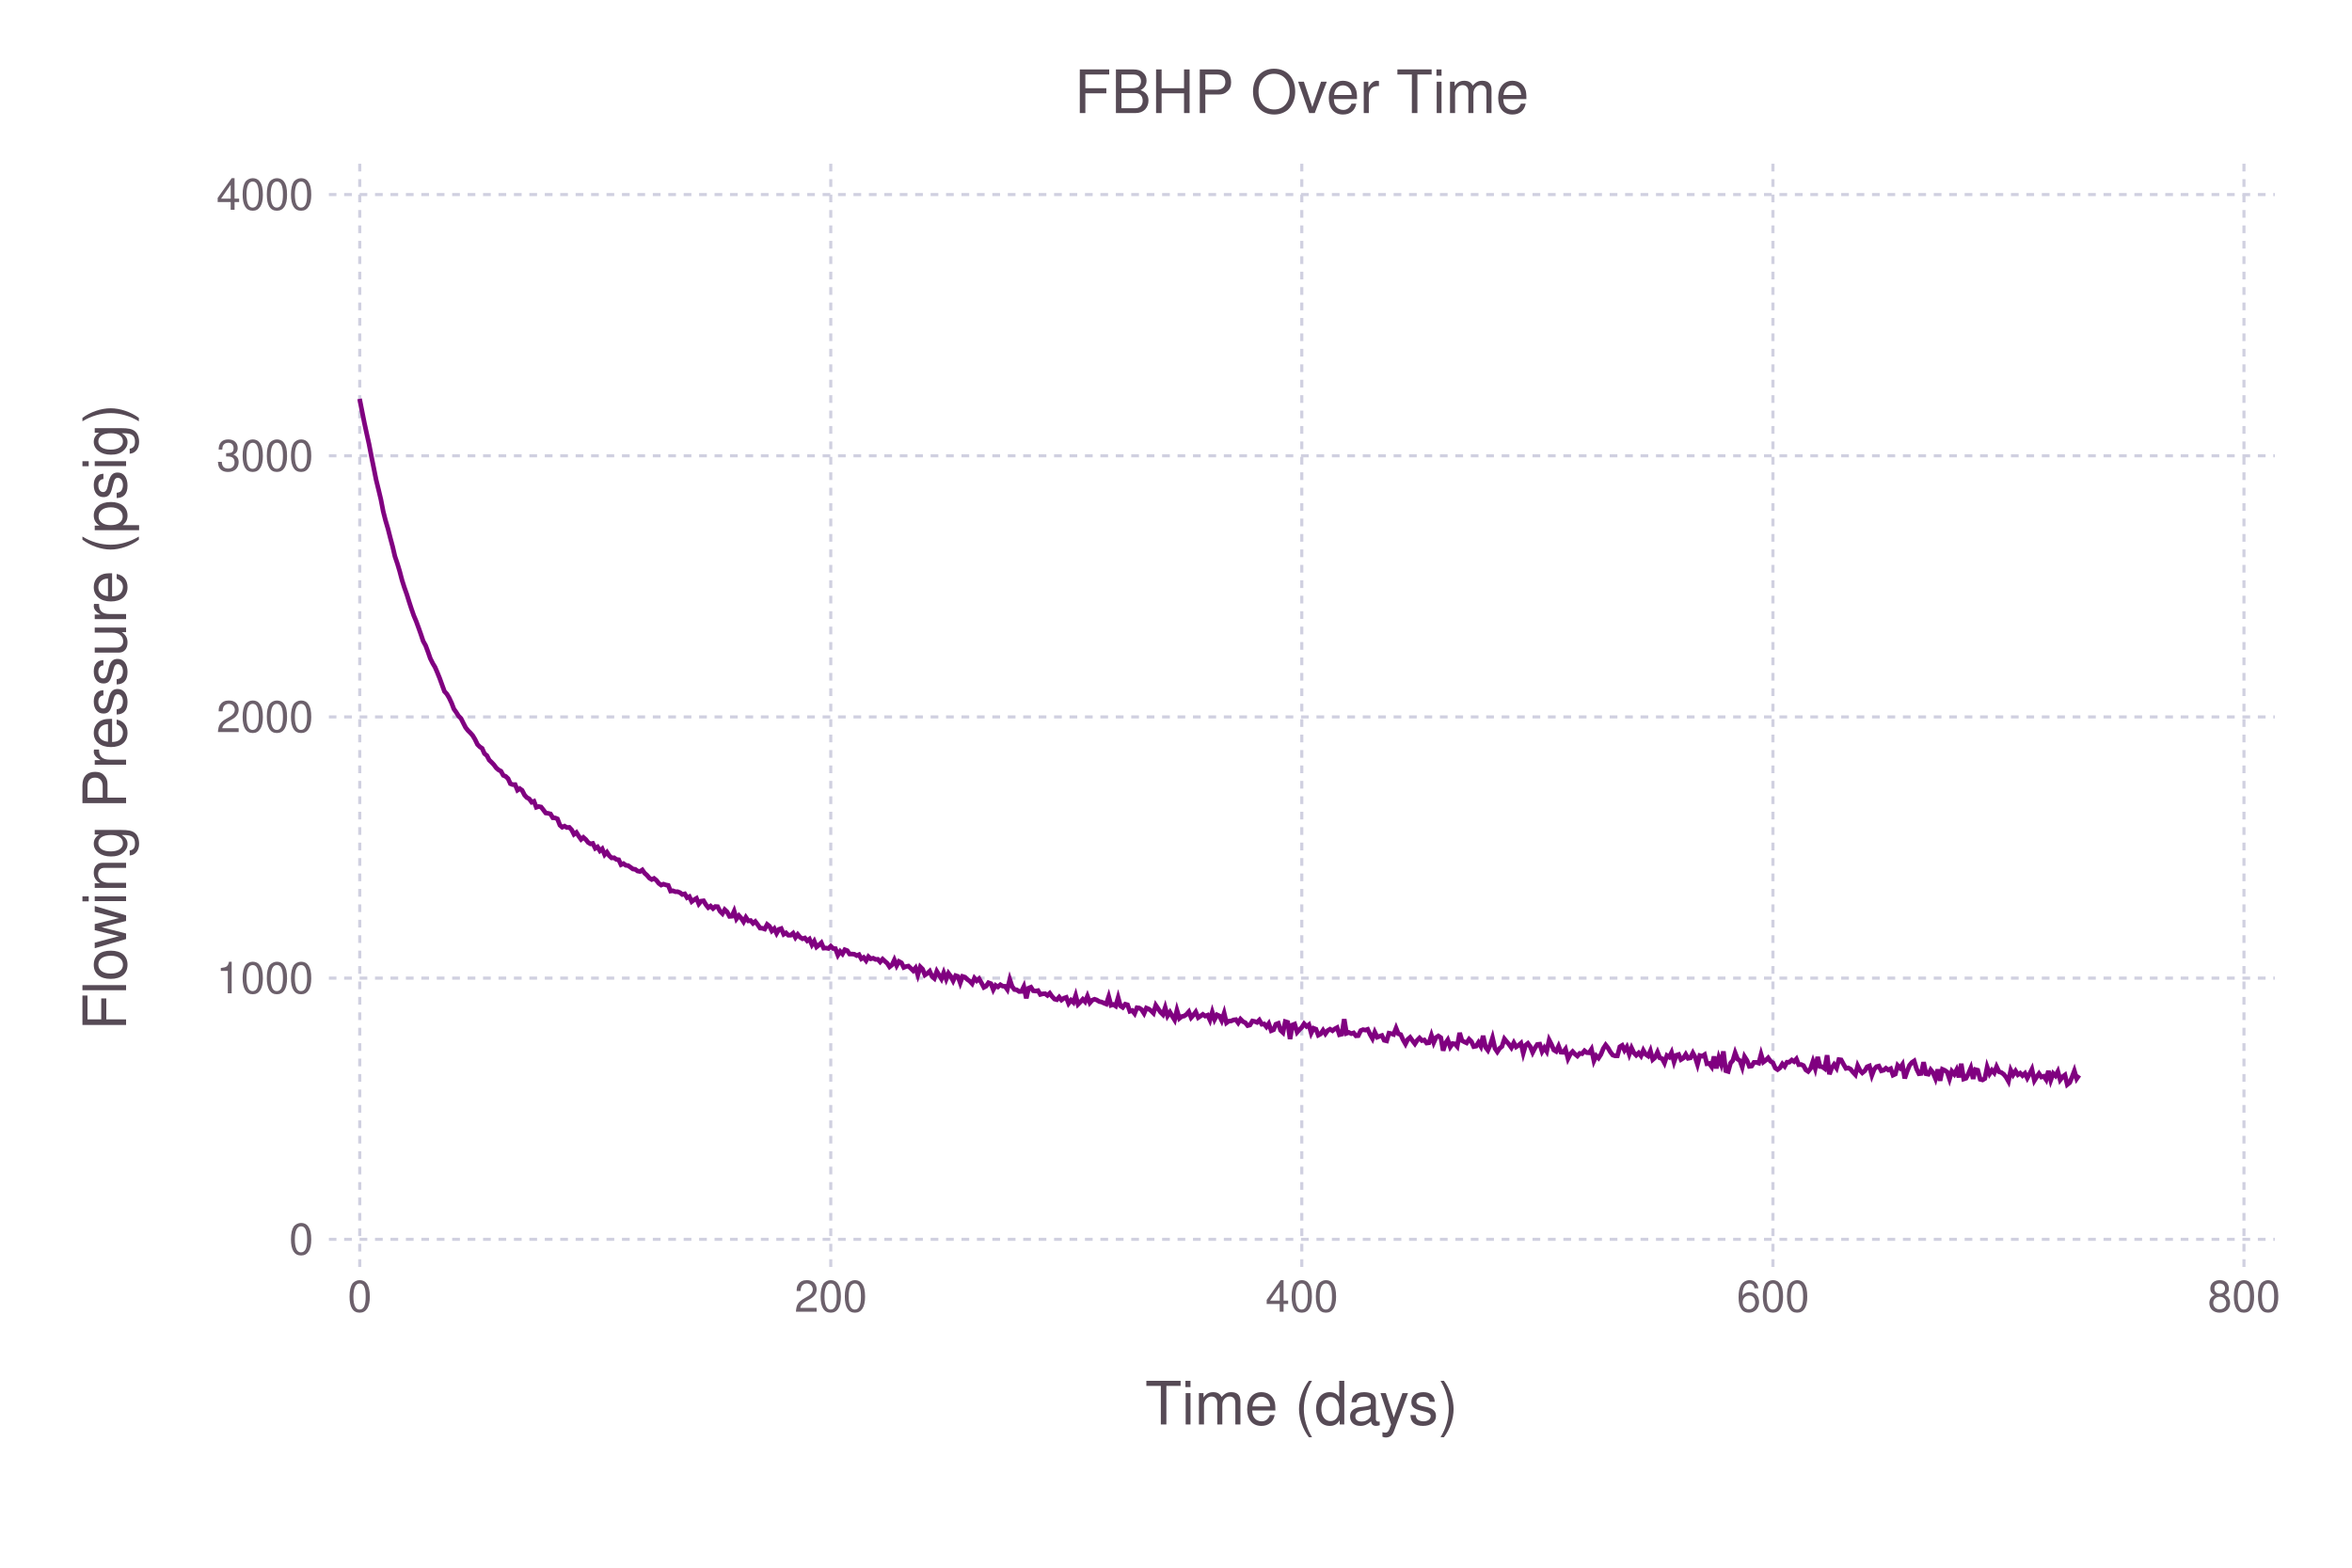
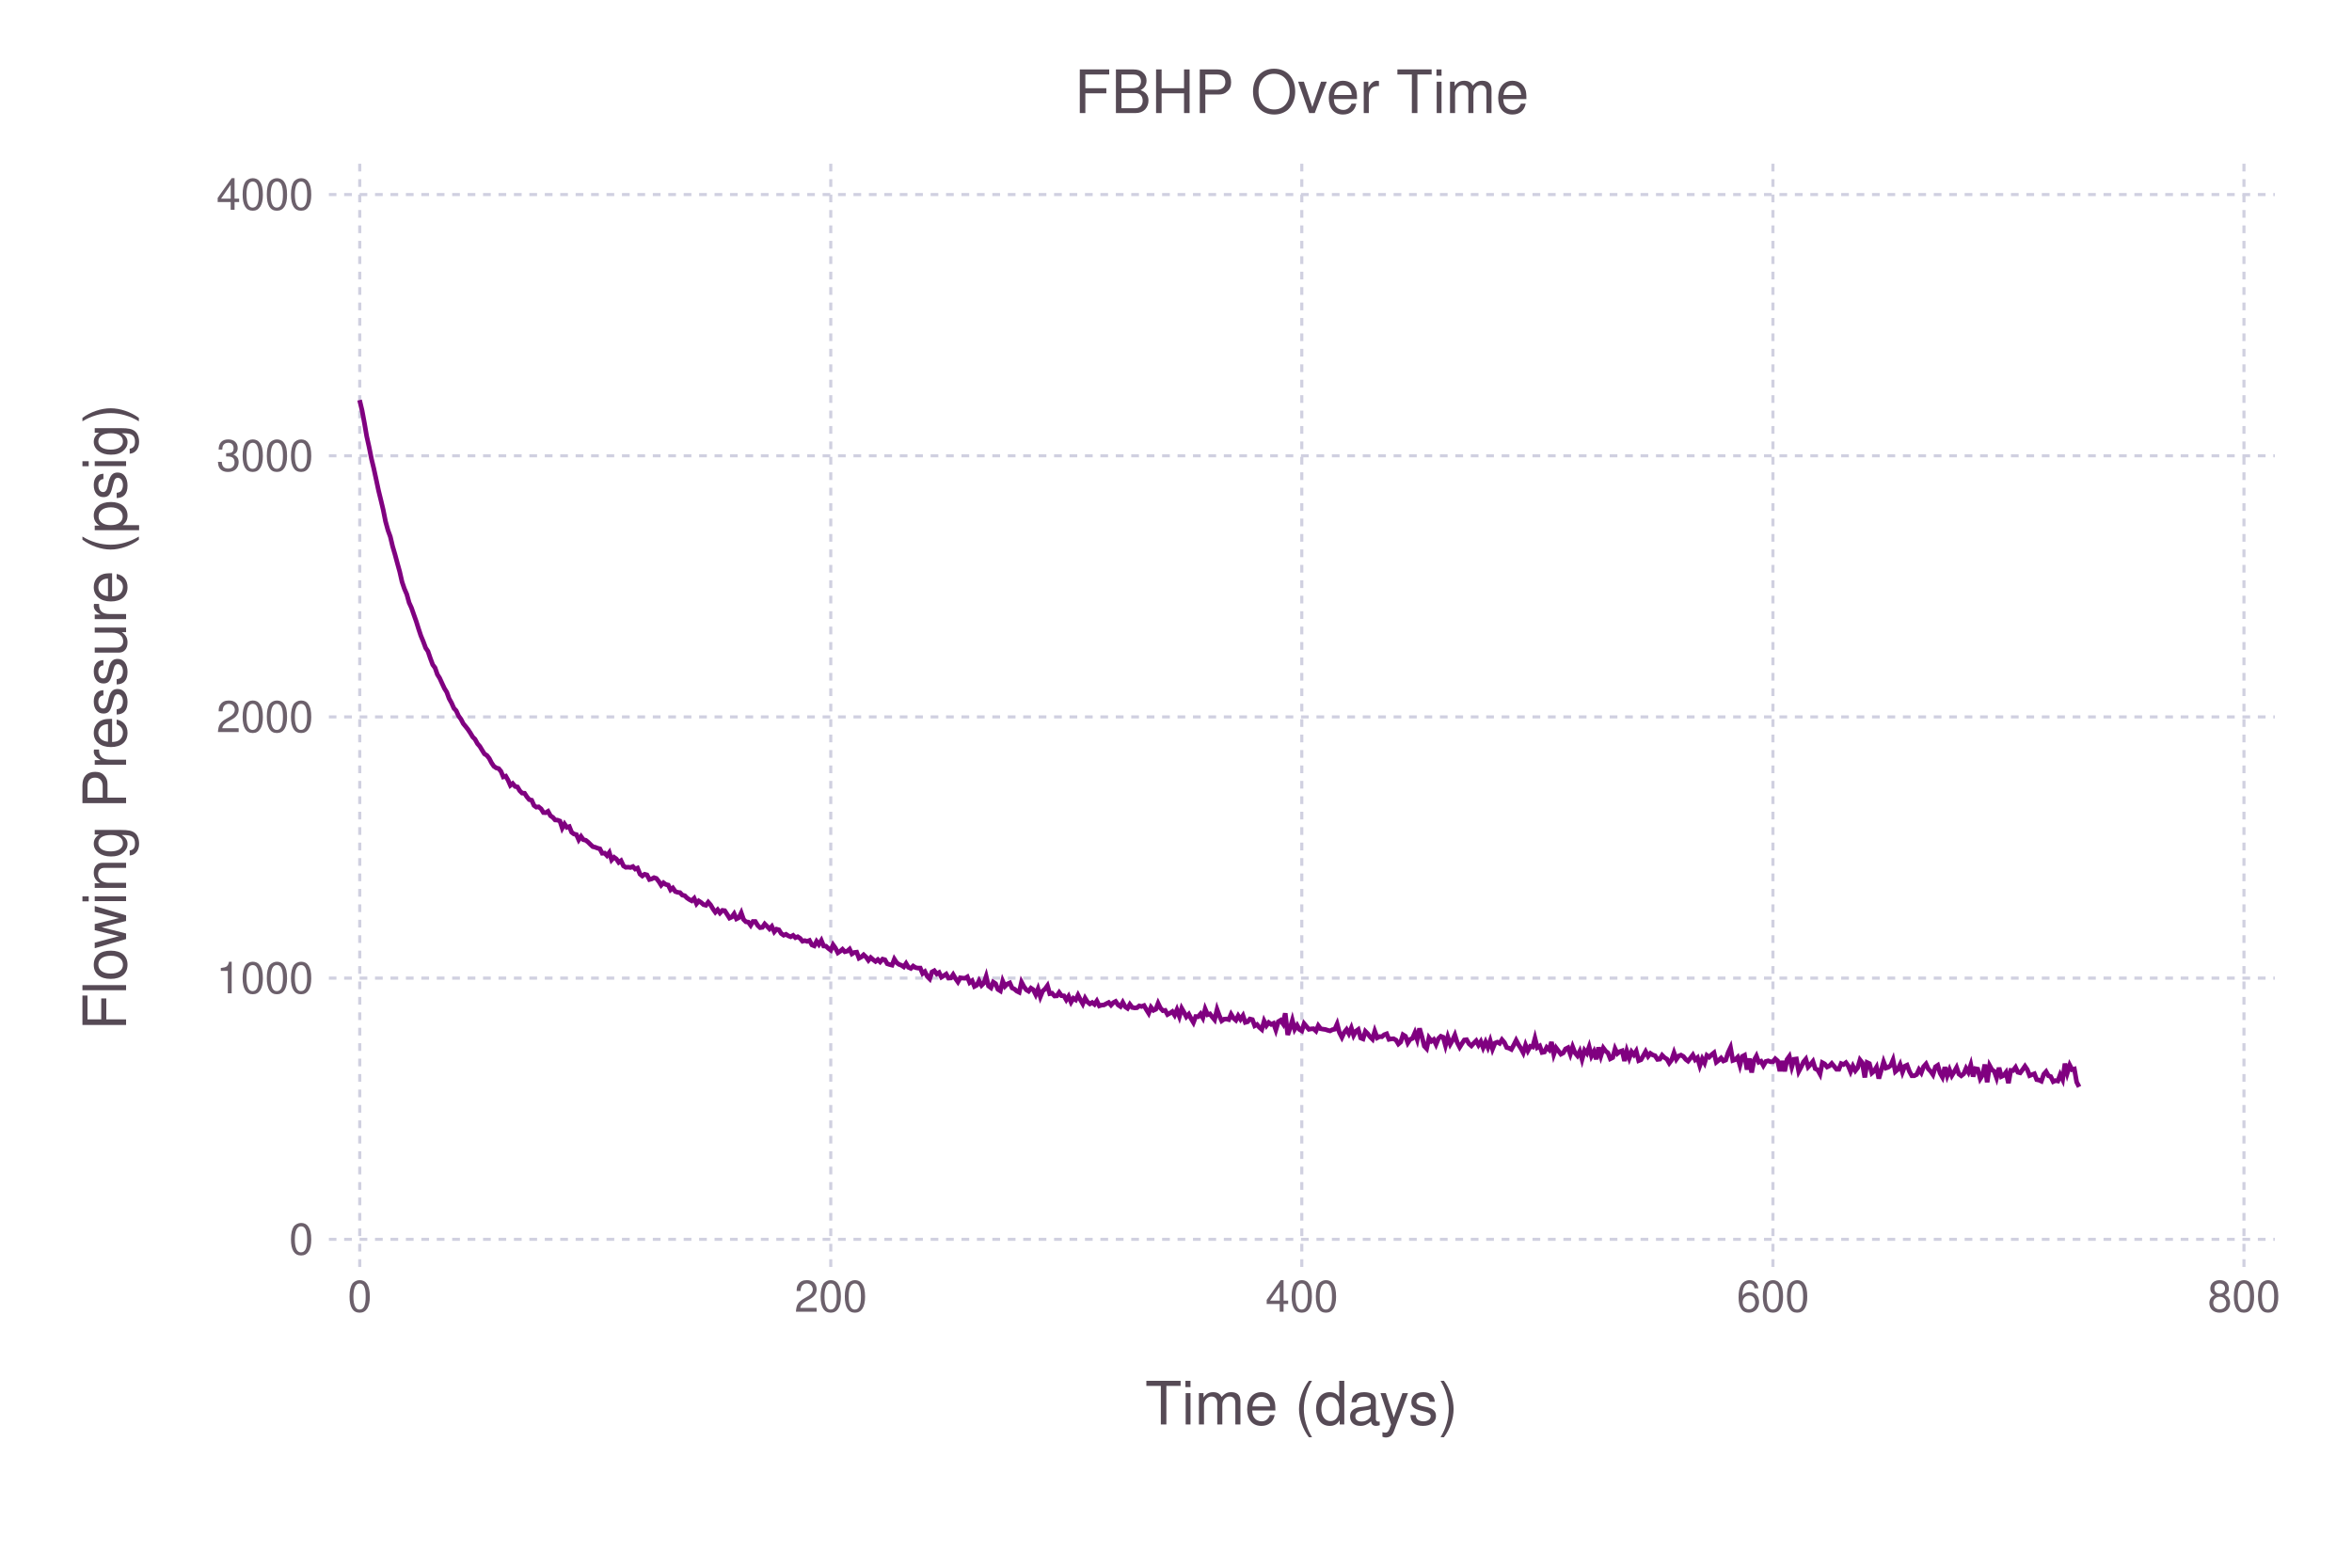
<svg xmlns="http://www.w3.org/2000/svg" version="1.2" width="152.4mm" height="101.6mm" viewBox="0 0 152.4 101.6" stroke="none" fill="#000000" stroke-width="0.3" font-size="3.88">
  <defs>
    <marker id="arrow" markerWidth="15" markerHeight="7" refX="5" refY="3.5" orient="auto" markerUnits="strokeWidth">
      <path d="M0,0 L15,3.5 L0,7 z" stroke="context-stroke" fill="context-stroke" />
    </marker>
  </defs>
-   <g class="plotroot xscalable yscalable" id="img-9d571b0a-1">
-     <g font-size="3.88" font-family="'PT Sans','Helvetica Neue','Helvetica',sans-serif" fill="#564A55" stroke="#000000" stroke-opacity="0.000" id="img-9d571b0a-2">
+   <g class="plotroot xscalable yscalable" id="img-6ba0f0eb-1">
+     <g font-size="3.88" font-family="'PT Sans','Helvetica Neue','Helvetica',sans-serif" fill="#564A55" stroke="#000000" stroke-opacity="0.000" id="img-6ba0f0eb-2">
      <g transform="translate(84.35,89.99)">
        <g class="primitive">
          <text text-anchor="middle" dy="0.6em">Time (days)</text>
        </g>
      </g>
    </g>
-     <g class="guide xlabels" font-size="2.82" font-family="'PT Sans Caption','Helvetica Neue','Helvetica',sans-serif" fill="#6C606B" id="img-9d571b0a-3">
+     <g class="guide xlabels" font-size="2.82" font-family="'PT Sans Caption','Helvetica Neue','Helvetica',sans-serif" fill="#6C606B" id="img-6ba0f0eb-3">
      <g transform="translate(23.31,83.32)">
        <g class="primitive">
          <text text-anchor="middle" dy="0.6em">0</text>
        </g>
      </g>
      <g transform="translate(53.83,83.32)">
        <g class="primitive">
          <text text-anchor="middle" dy="0.6em">200</text>
        </g>
      </g>
      <g transform="translate(84.35,83.32)">
        <g class="primitive">
          <text text-anchor="middle" dy="0.6em">400</text>
        </g>
      </g>
      <g transform="translate(114.88,83.32)">
        <g class="primitive">
          <text text-anchor="middle" dy="0.6em">600</text>
        </g>
      </g>
      <g transform="translate(145.4,83.32)">
        <g class="primitive">
          <text text-anchor="middle" dy="0.6em">800</text>
        </g>
      </g>
    </g>
-     <g clip-path="url(#img-9d571b0a-4)">
-       <g id="img-9d571b0a-5">
-         <g pointer-events="visible" stroke-width="0.3" fill="#000000" fill-opacity="0.000" stroke="#000000" stroke-opacity="0.000" class="guide background" id="img-9d571b0a-6">
-           <g transform="translate(84.35,46.46)" id="img-9d571b0a-7">
+     <g clip-path="url(#img-6ba0f0eb-4)">
+       <g id="img-6ba0f0eb-5">
+         <g pointer-events="visible" stroke-width="0.3" fill="#000000" fill-opacity="0.000" stroke="#000000" stroke-opacity="0.000" class="guide background" id="img-6ba0f0eb-6">
+           <g transform="translate(84.35,46.46)" id="img-6ba0f0eb-7">
            <path d="M-63.05,-35.85 L63.05,-35.85 63.05,35.85 -63.05,35.85  z" class="primitive" />
          </g>
        </g>
-         <g class="guide ygridlines xfixed" stroke-dasharray="0.5,0.5" stroke-width="0.2" stroke="#D0D0E0" id="img-9d571b0a-8">
-           <g transform="translate(84.35,80.32)" id="img-9d571b0a-9">
+         <g class="guide ygridlines xfixed" stroke-dasharray="0.5,0.5" stroke-width="0.2" stroke="#D0D0E0" id="img-6ba0f0eb-8">
+           <g transform="translate(84.35,80.32)" id="img-6ba0f0eb-9">
            <path fill="none" d="M-63.05,0 L63.05,0 " class="primitive" />
          </g>
-           <g transform="translate(84.35,63.39)" id="img-9d571b0a-10">
+           <g transform="translate(84.35,63.39)" id="img-6ba0f0eb-10">
            <path fill="none" d="M-63.05,0 L63.05,0 " class="primitive" />
          </g>
-           <g transform="translate(84.35,46.46)" id="img-9d571b0a-11">
+           <g transform="translate(84.35,46.46)" id="img-6ba0f0eb-11">
            <path fill="none" d="M-63.05,0 L63.05,0 " class="primitive" />
          </g>
-           <g transform="translate(84.35,29.54)" id="img-9d571b0a-12">
+           <g transform="translate(84.35,29.54)" id="img-6ba0f0eb-12">
            <path fill="none" d="M-63.05,0 L63.05,0 " class="primitive" />
          </g>
-           <g transform="translate(84.35,12.61)" id="img-9d571b0a-13">
+           <g transform="translate(84.35,12.61)" id="img-6ba0f0eb-13">
            <path fill="none" d="M-63.05,0 L63.05,0 " class="primitive" />
          </g>
        </g>
-         <g class="guide xgridlines yfixed" stroke-dasharray="0.5,0.5" stroke-width="0.2" stroke="#D0D0E0" id="img-9d571b0a-14">
-           <g transform="translate(23.31,46.46)" id="img-9d571b0a-15">
+         <g class="guide xgridlines yfixed" stroke-dasharray="0.5,0.5" stroke-width="0.2" stroke="#D0D0E0" id="img-6ba0f0eb-14">
+           <g transform="translate(23.31,46.46)" id="img-6ba0f0eb-15">
            <path fill="none" d="M0,-35.85 L0,35.85 " class="primitive" />
          </g>
-           <g transform="translate(53.83,46.46)" id="img-9d571b0a-16">
+           <g transform="translate(53.83,46.46)" id="img-6ba0f0eb-16">
            <path fill="none" d="M0,-35.85 L0,35.85 " class="primitive" />
          </g>
-           <g transform="translate(84.35,46.46)" id="img-9d571b0a-17">
+           <g transform="translate(84.35,46.46)" id="img-6ba0f0eb-17">
            <path fill="none" d="M0,-35.85 L0,35.85 " class="primitive" />
          </g>
-           <g transform="translate(114.88,46.46)" id="img-9d571b0a-18">
+           <g transform="translate(114.88,46.46)" id="img-6ba0f0eb-18">
            <path fill="none" d="M0,-35.85 L0,35.85 " class="primitive" />
          </g>
-           <g transform="translate(145.4,46.46)" id="img-9d571b0a-19">
+           <g transform="translate(145.4,46.46)" id="img-6ba0f0eb-19">
            <path fill="none" d="M0,-35.85 L0,35.85 " class="primitive" />
          </g>
        </g>
-         <g class="plotpanel" id="img-9d571b0a-20">
-           <g stroke-width="0.3" fill="#000000" fill-opacity="0.000" class="geometry" id="img-9d571b0a-21">
-             <g class="color_RGB{N0f8}(0.502,0.0,0.502)" stroke-dasharray="none" stroke="#800080" id="img-9d571b0a-22">
-               <g transform="translate(79.01,62.88)" id="img-9d571b0a-23">
-                 <path fill="none" d="M-55.71,-37.03 L-55.55,-36.22 -55.4,-35.47 -55.25,-34.78 -55.1,-34.11 -54.94,-33.28 -54.79,-32.54 -54.64,-31.79 -54.48,-31.14 -54.33,-30.51 -54.18,-29.74 -54.03,-29.15 -53.87,-28.61 -53.72,-28.02 -53.57,-27.46 -53.42,-26.82 -53.26,-26.35 -53.11,-25.85 -52.96,-25.28 -52.81,-24.81 -52.65,-24.36 -52.5,-23.88 -52.35,-23.42 -52.2,-22.99 -52.04,-22.61 -51.89,-22.2 -51.74,-21.78 -51.59,-21.33 -51.43,-21.04 -51.28,-20.64 -51.13,-20.21 -50.97,-19.89 -50.82,-19.64 -50.67,-19.29 -50.52,-18.92 -50.36,-18.48 -50.21,-18.07 -50.06,-17.91 -49.91,-17.66 -49.75,-17.32 -49.6,-16.93 -49.45,-16.72 -49.3,-16.48 -49.14,-16.32 -48.99,-16.02 -48.84,-15.73 -48.69,-15.54 -48.53,-15.38 -48.38,-15.21 -48.23,-14.96 -48.07,-14.63 -47.92,-14.48 -47.77,-14.38 -47.62,-14.04 -47.46,-13.91 -47.31,-13.62 -47.16,-13.48 -47.01,-13.32 -46.85,-13.11 -46.7,-12.98 -46.55,-12.9 -46.4,-12.63 -46.24,-12.56 -46.09,-12.42 -45.94,-12.09 -45.79,-12.03 -45.63,-12.03 -45.48,-11.67 -45.33,-11.77 -45.18,-11.66 -45.02,-11.35 -44.87,-11.19 -44.72,-11.11 -44.56,-10.89 -44.41,-10.95 -44.26,-10.56 -44.11,-10.61 -43.95,-10.58 -43.8,-10.39 -43.65,-10.19 -43.5,-10.17 -43.34,-10.13 -43.19,-9.88 -43.04,-9.87 -42.89,-9.81 -42.73,-9.4 -42.58,-9.27 -42.43,-9.34 -42.28,-9.25 -42.12,-9.26 -41.97,-9.1 -41.82,-8.81 -41.66,-8.93 -41.51,-8.69 -41.36,-8.48 -41.21,-8.61 -41.05,-8.47 -40.9,-8.28 -40.75,-8.19 -40.6,-8.22 -40.44,-7.9 -40.29,-7.99 -40.14,-7.74 -39.99,-7.87 -39.83,-7.49 -39.68,-7.65 -39.53,-7.42 -39.38,-7.28 -39.22,-7.29 -39.07,-7.18 -38.92,-7.16 -38.77,-6.84 -38.61,-6.91 -38.46,-6.8 -38.31,-6.78 -38.15,-6.67 -38,-6.56 -37.85,-6.54 -37.7,-6.43 -37.54,-6.4 -37.39,-6.5 -37.24,-6.29 -37.09,-6.16 -36.93,-5.97 -36.78,-5.88 -36.63,-5.95 -36.48,-5.83 -36.32,-5.63 -36.17,-5.52 -36.02,-5.58 -35.87,-5.53 -35.71,-5.5 -35.56,-5.13 -35.41,-5.15 -35.25,-5.09 -35.1,-5.09 -34.95,-5.03 -34.8,-4.91 -34.64,-4.95 -34.49,-4.7 -34.34,-4.77 -34.19,-4.45 -34.03,-4.57 -33.88,-4.66 -33.73,-4.3 -33.58,-4.48 -33.42,-4.5 -33.27,-4.25 -33.12,-4.06 -32.97,-4.16 -32.81,-4 -32.66,-4.13 -32.51,-4.12 -32.36,-3.83 -32.2,-3.67 -32.05,-3.93 -31.9,-3.79 -31.74,-3.49 -31.59,-3.5 -31.44,-3.83 -31.29,-3.33 -31.13,-3.54 -30.98,-3.37 -30.83,-3.14 -30.68,-3.43 -30.52,-3.2 -30.37,-3.22 -30.22,-3.04 -30.07,-3.16 -29.91,-2.95 -29.76,-2.73 -29.61,-2.72 -29.46,-2.67 -29.3,-2.97 -29.15,-2.85 -29,-2.55 -28.84,-2.7 -28.69,-2.39 -28.54,-2.65 -28.39,-2.7 -28.23,-2.33 -28.08,-2.42 -27.93,-2.27 -27.78,-2.27 -27.62,-2.4 -27.47,-2.12 -27.32,-2.32 -27.17,-2.14 -27.01,-2.04 -26.86,-2.09 -26.71,-1.91 -26.56,-2.02 -26.4,-1.65 -26.25,-1.88 -26.1,-1.51 -25.95,-1.63 -25.79,-1.78 -25.64,-1.43 -25.49,-1.44 -25.33,-1.41 -25.18,-1.56 -25.03,-1.41 -24.88,-1.4 -24.72,-0.98 -24.57,-1.22 -24.42,-1.06 -24.27,-1.33 -24.11,-1.27 -23.96,-1.05 -23.81,-1.05 -23.66,-1.04 -23.5,-0.95 -23.35,-1.01 -23.2,-0.74 -23.05,-0.83 -22.89,-0.62 -22.74,-0.88 -22.59,-0.74 -22.43,-0.78 -22.28,-0.7 -22.13,-0.71 -21.98,-0.54 -21.82,-0.72 -21.67,-0.58 -21.52,-0.45 -21.37,-0.22 -21.21,-0.35 -21.06,-0.67 -20.91,-0.3 -20.76,-0.57 -20.6,-0.48 -20.45,-0.18 -20.3,-0.24 -20.15,-0.27 -19.99,-0.12 -19.84,0.03 -19.69,-0.15 -19.54,0.31 -19.38,-0.22 -19.23,-0.07 -19.08,0.31 -18.92,0.2 -18.77,0.06 -18.62,0.4 -18.47,0.53 -18.31,0.07 -18.16,0.32 -18.01,0.56 -17.86,0.16 -17.7,0.58 -17.55,0.2 -17.4,0.4 -17.25,0.69 -17.09,0.35 -16.94,0.4 -16.79,0.82 -16.64,0.4 -16.48,0.45 -16.33,0.6 -16.18,0.7 -16.02,0.87 -15.87,0.51 -15.72,0.68 -15.57,0.55 -15.41,0.83 -15.26,1.11 -15.11,1.03 -14.96,0.81 -14.8,0.87 -14.65,1.26 -14.5,0.98 -14.35,1.08 -14.19,0.94 -14.04,1.03 -13.89,1.04 -13.74,1.25 -13.58,0.6 -13.43,1.05 -13.28,1.25 -13.13,1.27 -12.97,1.38 -12.82,1.37 -12.67,1.06 -12.51,1.82 -12.36,1.16 -12.21,1.1 -12.06,1.33 -11.9,1.35 -11.75,1.32 -11.6,1.57 -11.45,1.53 -11.29,1.52 -11.14,1.63 -10.99,1.49 -10.84,1.7 -10.68,1.87 -10.53,1.91 -10.38,1.74 -10.23,1.93 -10.07,1.81 -9.92,1.76 -9.77,2.15 -9.61,1.94 -9.46,2.08 -9.31,1.64 -9.16,2.21 -9,2.05 -8.85,1.88 -8.7,2.04 -8.55,1.68 -8.39,2.11 -8.24,1.94 -8.09,1.88 -7.94,1.93 -7.78,2.03 -7.63,2.06 -7.48,2.13 -7.33,2.19 -7.17,1.71 -7.02,2.27 -6.87,2.22 -6.72,2.32 -6.56,1.77 -6.41,2.31 -6.26,2.41 -6.1,2.2 -5.95,2.24 -5.8,2.66 -5.65,2.61 -5.49,2.81 -5.34,2.43 -5.19,2.45 -5.04,2.55 -4.88,2.8 -4.73,2.45 -4.58,2.51 -4.43,2.62 -4.27,2.78 -4.12,2.27 -3.97,2.49 -3.82,2.71 -3.66,2.87 -3.51,2.42 -3.36,2.96 -3.2,2.72 -3.05,2.98 -2.9,3.22 -2.75,2.59 -2.59,3.12 -2.44,3 -2.29,2.97 -2.14,2.87 -1.98,2.69 -1.83,3.07 -1.68,2.9 -1.53,2.7 -1.37,3.07 -1.22,2.97 -1.07,2.86 -0.92,2.97 -0.76,2.91 -0.61,3.23 -0.46,2.71 -0.31,3.19 -0.15,2.89 0,2.96 0.15,3.26 0.31,2.78 0.46,3.41 0.61,3.3 0.76,3.29 0.92,3.22 1.07,3.2 1.22,3.41 1.37,3.17 1.53,3.33 1.68,3.4 1.83,3.59 1.98,3.55 2.14,3.29 2.29,3.32 2.44,3.38 2.59,3.23 2.75,3.5 2.9,3.48 3.05,3.67 3.2,3.46 3.36,3.92 3.51,3.86 3.66,3.5 3.82,3.44 3.97,3.9 4.12,4.04 4.27,3.33 4.43,3.38 4.58,4.46 4.73,3.55 4.88,3.49 5.04,4.02 5.19,3.85 5.34,3.7 5.49,3.47 5.65,3.64 5.8,3.53 5.95,4.07 6.1,3.76 6.26,3.82 6.41,4.21 6.56,4.13 6.72,3.89 6.87,4.12 7.02,3.91 7.17,3.82 7.33,3.92 7.48,3.8 7.63,3.72 7.78,4.18 7.94,4.14 8.09,3.17 8.24,4.09 8.39,4.03 8.55,4.11 8.7,4.06 8.85,4.25 9,4.24 9.16,3.91 9.31,3.85 9.46,3.88 9.61,3.83 9.77,4.17 9.92,4.43 10.07,4.01 10.23,4.34 10.38,4.28 10.53,4.23 10.68,4.54 10.84,4.58 10.99,4.08 11.14,4.11 11.29,4.16 11.45,3.75 11.6,4.12 11.75,4.17 11.9,4.5 12.06,4.78 12.21,4.48 12.36,4.35 12.51,4.56 12.67,4.77 12.82,4.54 12.97,4.39 13.13,4.56 13.28,4.52 13.43,4.72 13.58,4.7 13.74,4.22 13.89,4.69 14.04,4.36 14.19,4.26 14.35,4.37 14.5,5.21 14.65,4.73 14.8,4.51 14.96,4.97 15.11,4.75 15.26,4.77 15.41,4.94 15.57,4.06 15.72,4.56 15.87,4.64 16.02,4.71 16.18,4.47 16.33,4.62 16.48,4.95 16.64,4.92 16.79,4.68 16.94,4.93 17.09,4.25 17.25,4.99 17.4,5.19 17.55,4.85 17.7,4.38 17.86,5.07 18.01,5.29 18.16,5.06 18.31,4.94 18.47,4.45 18.62,4.63 18.77,4.81 18.92,5.02 19.08,4.7 19.23,4.97 19.38,4.87 19.54,4.73 19.69,5.38 19.84,4.86 19.99,4.74 20.15,4.96 20.3,5.33 20.45,5.04 20.6,4.81 20.76,4.79 20.91,5.27 21.06,5.02 21.21,5.26 21.37,4.52 21.52,4.81 21.67,5.17 21.82,5.26 21.98,4.92 22.13,5.31 22.28,5.32 22.43,5.11 22.59,5.73 22.74,5.43 22.89,5.27 23.05,5.44 23.2,5.56 23.35,5.39 23.5,5.41 23.66,5.22 23.81,5.34 23.96,5.35 24.11,5.12 24.27,5.87 24.42,5.54 24.57,5.69 24.72,5.46 24.88,5.07 25.03,4.84 25.18,5.03 25.33,5.29 25.49,5.5 25.64,5.55 25.79,5.55 25.95,4.96 26.1,4.87 26.25,5.19 26.4,4.97 26.56,5.45 26.71,5.04 26.86,5.35 27.01,5.51 27.17,5.36 27.32,5.55 27.47,5.19 27.62,5.45 27.78,5.56 27.93,5.22 28.08,5.79 28.23,5.66 28.39,5.31 28.54,5.68 28.69,5.73 28.84,6.01 29,5.53 29.15,5.63 29.3,5.33 29.46,5.94 29.61,5.51 29.76,5.46 29.91,5.79 30.07,5.69 30.22,5.45 30.37,5.71 30.52,5.68 30.68,5.36 30.83,5.64 30.98,6.11 31.13,5.53 31.29,5.57 31.44,5.47 31.59,6.06 31.74,6.04 31.9,6.26 32.05,5.59 32.2,6.36 32.36,5.66 32.51,6.07 32.66,5.26 32.81,6.51 32.97,6.56 33.12,6.02 33.27,5.85 33.42,5.35 33.58,5.76 33.73,5.86 33.88,6.28 34.03,5.6 34.19,5.85 34.34,6.23 34.49,6.21 34.64,5.97 34.8,5.97 34.95,6.02 35.1,5.45 35.25,5.95 35.41,5.83 35.56,5.68 35.71,5.9 35.87,6 36.02,6.34 36.17,6.44 36.32,6.33 36.48,6.07 36.63,6.23 36.78,5.96 36.93,5.96 37.09,5.82 37.24,5.92 37.39,5.75 37.54,6.12 37.7,6.11 37.85,6.18 38,6.46 38.15,6.56 38.31,6.36 38.46,5.91 38.61,6.37 38.77,5.62 38.92,6.24 39.07,6.26 39.22,6.37 39.38,5.51 39.53,6.74 39.68,6.33 39.83,6.11 39.99,6.34 40.14,5.79 40.29,5.81 40.44,6.09 40.6,6.36 40.75,6.33 40.9,6.41 41.05,6.6 41.21,6.77 41.36,6.19 41.51,6.49 41.66,6.65 41.82,6.52 41.97,6.26 42.12,6.2 42.28,6.81 42.43,6.42 42.58,6.25 42.73,6.21 42.89,6.52 43.04,6.48 43.19,6.35 43.34,6.46 43.5,6.38 43.65,6.8 43.8,6.73 43.95,6.17 44.11,6.34 44.26,6.11 44.41,7.01 44.56,6.56 44.72,6.16 44.87,5.98 45.02,5.88 45.18,6.41 45.33,6.71 45.48,6.69 45.63,5.96 45.79,6.71 45.94,6.74 46.09,6.45 46.24,6.64 46.4,7.02 46.55,6.43 46.7,7.16 46.85,6.42 47.01,6.49 47.16,6.6 47.31,7.05 47.46,6.55 47.62,6.74 47.77,6.45 47.92,6.94 48.07,6.06 48.23,7.05 48.38,7 48.53,6.71 48.69,6.34 48.84,7.04 48.99,6.44 49.14,6.48 49.3,7.07 49.45,7.11 49.6,7.02 49.75,6.27 49.91,6.71 50.06,6.48 50.21,6.65 50.36,6.25 50.52,6.58 50.67,6.63 50.82,6.74 50.97,6.92 51.13,7.2 51.28,6.48 51.43,6.78 51.59,6.53 51.74,6.77 51.89,6.67 52.04,6.83 52.2,6.68 52.35,6.99 52.5,6.72 52.65,6.42 52.81,7.15 52.96,6.91 53.11,6.7 53.26,6.92 53.42,6.87 53.57,7.09 53.72,6.52 53.87,7.13 54.03,6.69 54.18,6.84 54.33,6.56 54.48,7.11 54.64,6.9 54.79,6.79 54.94,7.41 55.1,7.28 55.25,6.92 55.4,6.52 55.55,7.03 55.71,6.8 " class="primitive" />
+         <g class="plotpanel" id="img-6ba0f0eb-20">
+           <g stroke-width="0.3" fill="#000000" fill-opacity="0.000" class="geometry" id="img-6ba0f0eb-21">
+             <g class="color_RGB{N0f8}(0.502,0.0,0.502)" stroke-dasharray="none" stroke="#800080" id="img-6ba0f0eb-22">
+               <g transform="translate(79.01,62.86)" id="img-6ba0f0eb-23">
+                 <path fill="none" d="M-55.71,-36.93 L-55.55,-36.26 -55.4,-35.46 -55.25,-34.59 -55.1,-33.92 -54.94,-33.12 -54.79,-32.5 -54.64,-31.81 -54.48,-31.06 -54.33,-30.45 -54.18,-29.82 -54.03,-29.07 -53.87,-28.49 -53.72,-28.08 -53.57,-27.45 -53.42,-26.94 -53.26,-26.35 -53.11,-25.81 -52.96,-25.15 -52.81,-24.71 -52.65,-24.34 -52.5,-23.8 -52.35,-23.47 -52.2,-23.04 -52.04,-22.59 -51.89,-22.11 -51.74,-21.66 -51.59,-21.3 -51.43,-20.87 -51.28,-20.65 -51.13,-20.21 -50.97,-19.78 -50.82,-19.58 -50.67,-19.15 -50.52,-18.91 -50.36,-18.56 -50.21,-18.24 -50.06,-18 -49.91,-17.59 -49.75,-17.3 -49.6,-16.96 -49.45,-16.8 -49.3,-16.47 -49.14,-16.25 -48.99,-15.96 -48.84,-15.78 -48.69,-15.59 -48.53,-15.35 -48.38,-15.1 -48.23,-14.95 -48.07,-14.66 -47.92,-14.49 -47.77,-14.24 -47.62,-14 -47.46,-13.9 -47.31,-13.71 -47.16,-13.42 -47.01,-13.2 -46.85,-13.09 -46.7,-13.05 -46.55,-12.87 -46.4,-12.51 -46.24,-12.56 -46.09,-12.3 -45.94,-11.96 -45.79,-12.08 -45.63,-11.89 -45.48,-11.86 -45.33,-11.61 -45.18,-11.46 -45.02,-11.45 -44.87,-11.22 -44.72,-11.04 -44.56,-11 -44.41,-10.66 -44.26,-10.55 -44.11,-10.57 -43.95,-10.44 -43.8,-10.2 -43.65,-10.19 -43.5,-10.28 -43.34,-9.99 -43.19,-9.89 -43.04,-9.72 -42.89,-9.71 -42.73,-9.65 -42.58,-9.19 -42.43,-9.46 -42.28,-9.24 -42.12,-9.29 -41.97,-8.92 -41.82,-8.81 -41.66,-8.77 -41.51,-8.43 -41.36,-8.65 -41.21,-8.44 -41.05,-8.4 -40.9,-8.28 -40.75,-8.13 -40.6,-7.99 -40.44,-7.95 -40.29,-7.89 -40.14,-7.85 -39.99,-7.56 -39.83,-7.57 -39.68,-7.41 -39.53,-7.61 -39.38,-7.13 -39.22,-7.3 -39.07,-7.19 -38.92,-6.97 -38.77,-7.08 -38.61,-6.74 -38.46,-6.65 -38.31,-6.66 -38.15,-6.64 -38,-6.7 -37.85,-6.54 -37.7,-6.6 -37.54,-6.21 -37.39,-6.09 -37.24,-6.2 -37.09,-6.16 -36.93,-5.86 -36.78,-5.9 -36.63,-5.98 -36.48,-5.93 -36.32,-5.73 -36.17,-5.49 -36.02,-5.65 -35.87,-5.54 -35.71,-5.5 -35.56,-5.19 -35.41,-5.31 -35.25,-5.08 -35.1,-5.03 -34.95,-5.01 -34.8,-4.85 -34.64,-4.81 -34.49,-4.66 -34.34,-4.56 -34.19,-4.48 -34.03,-4.64 -33.88,-4.29 -33.73,-4.47 -33.58,-4.37 -33.42,-4.23 -33.27,-4.19 -33.12,-4.39 -32.97,-4.22 -32.81,-3.95 -32.66,-3.74 -32.51,-3.9 -32.36,-3.69 -32.2,-3.86 -32.05,-3.84 -31.9,-3.61 -31.74,-3.36 -31.59,-3.43 -31.44,-3.64 -31.29,-3.31 -31.13,-3.39 -30.98,-3.7 -30.83,-3.27 -30.68,-3.12 -30.52,-3.1 -30.37,-2.89 -30.22,-3.14 -30.07,-3.14 -29.91,-2.88 -29.76,-2.74 -29.61,-2.76 -29.46,-2.98 -29.3,-2.82 -29.15,-2.66 -29,-2.82 -28.84,-2.47 -28.69,-2.64 -28.54,-2.6 -28.39,-2.36 -28.23,-2.25 -28.08,-2.31 -27.93,-2.21 -27.78,-2.15 -27.62,-2.24 -27.47,-2.09 -27.32,-2.15 -27.17,-2.05 -27.01,-1.86 -26.86,-1.9 -26.71,-1.85 -26.56,-1.91 -26.4,-1.62 -26.25,-1.56 -26.1,-1.85 -25.95,-1.65 -25.79,-1.91 -25.64,-1.55 -25.49,-1.54 -25.33,-1.39 -25.18,-1.28 -25.03,-1.63 -24.88,-1.42 -24.72,-1.11 -24.57,-1.21 -24.42,-1.34 -24.27,-1.18 -24.11,-1.22 -23.96,-1.35 -23.81,-1.04 -23.66,-1.13 -23.5,-1.15 -23.35,-0.76 -23.2,-0.84 -23.05,-0.98 -22.89,-0.83 -22.74,-0.62 -22.59,-0.8 -22.43,-0.66 -22.28,-0.55 -22.13,-0.67 -21.98,-0.52 -21.82,-0.7 -21.67,-0.66 -21.52,-0.4 -21.37,-0.35 -21.21,-0.31 -21.06,-0.7 -20.91,-0.47 -20.76,-0.36 -20.6,-0.3 -20.45,-0.2 -20.3,-0.42 -20.15,-0.17 -19.99,-0.1 -19.84,-0.25 -19.69,-0.15 -19.54,-0.12 -19.38,-0.12 -19.23,0.23 -19.08,0.11 -18.92,0.43 -18.77,0.58 -18.62,0.13 -18.47,0.05 -18.31,0.26 -18.16,0.17 -18.01,0.47 -17.86,0.38 -17.7,0.27 -17.55,0.53 -17.4,0.52 -17.25,0.3 -17.09,0.57 -16.94,0.78 -16.79,0.51 -16.64,0.53 -16.48,0.54 -16.33,0.45 -16.18,0.82 -16.02,0.7 -15.87,1.07 -15.72,0.99 -15.57,0.7 -15.41,1 -15.26,0.85 -15.11,0.41 -14.96,1.04 -14.8,1.16 -14.65,0.79 -14.5,0.89 -14.35,1.26 -14.19,1.36 -14.04,0.72 -13.89,1.06 -13.74,0.91 -13.58,0.84 -13.43,1.17 -13.28,1.24 -13.13,1.37 -12.97,1.45 -12.82,0.79 -12.67,1.07 -12.51,1.29 -12.36,1.38 -12.21,1.18 -12.06,1.28 -11.9,1.6 -11.75,1.23 -11.6,1.74 -11.45,1.37 -11.29,1.23 -11.14,1.02 -10.99,1.54 -10.84,1.51 -10.68,1.69 -10.53,1.68 -10.38,1.46 -10.23,1.67 -10.07,1.68 -9.92,1.94 -9.77,1.71 -9.61,2.09 -9.46,1.84 -9.31,1.94 -9.16,1.63 -9,1.94 -8.85,2.2 -8.7,1.83 -8.55,2.07 -8.39,2.2 -8.24,2.11 -8.09,2.23 -7.94,2.01 -7.78,2.33 -7.63,2.28 -7.48,2.27 -7.33,2.19 -7.17,2.11 -7.02,2.28 -6.87,2.12 -6.72,2.04 -6.56,2.27 -6.41,2.37 -6.26,2.1 -6.1,2.39 -5.95,2.49 -5.8,2.23 -5.65,2.43 -5.49,2.46 -5.34,2.45 -5.19,2.33 -5.04,2.37 -4.88,2.31 -4.73,2.57 -4.58,2.81 -4.43,2.42 -4.27,2.62 -4.12,2.55 -3.97,2.16 -3.82,2.47 -3.66,2.64 -3.51,2.62 -3.36,2.89 -3.2,2.8 -3.05,2.7 -2.9,2.93 -2.75,2.58 -2.59,3.02 -2.44,2.49 -2.29,2.75 -2.14,3.04 -1.98,2.87 -1.83,3.16 -1.68,3.41 -1.53,3.02 -1.37,3.03 -1.22,2.85 -1.07,3.11 -0.92,2.53 -0.76,2.9 -0.61,2.85 -0.46,3.05 -0.31,3.23 -0.15,2.56 0,2.97 0.15,3.3 0.31,3.19 0.46,3.18 0.61,3.22 0.76,2.87 0.92,3.13 1.07,3.26 1.22,2.97 1.37,3.2 1.53,2.96 1.68,3.4 1.83,3.36 1.98,3.18 2.14,3.22 2.29,3.62 2.44,3.54 2.59,3.72 2.75,3.86 2.9,3.31 3.05,3.61 3.2,3.41 3.36,3.53 3.51,3.46 3.66,3.89 3.82,3.35 3.97,3.26 4.12,3.48 4.27,2.81 4.43,4.21 4.58,3.78 4.73,3.26 4.88,3.85 5.04,3.59 5.19,3.86 5.34,3.95 5.49,3.48 5.65,3.67 5.8,3.85 5.95,3.82 6.1,3.81 6.26,3.96 6.41,3.61 6.56,3.81 6.72,3.84 6.87,3.86 7.02,3.91 7.17,3.95 7.33,3.87 7.48,3.84 7.63,3.5 7.78,4.06 7.94,4.37 8.09,4.05 8.24,3.86 8.39,4.13 8.55,3.76 8.7,4.24 8.85,3.97 9,3.86 9.16,4.41 9.31,4.47 9.46,3.98 9.61,4.13 9.77,4.34 9.92,4.49 10.07,3.97 10.23,4.4 10.38,4.32 10.53,4.33 10.68,4.2 10.84,4.14 10.99,4.5 11.14,4.47 11.29,4.46 11.45,4.55 11.6,4.8 11.75,4.67 11.9,4.2 12.06,4.3 12.21,4.73 12.36,4.5 12.51,4.44 12.67,4.07 12.82,4.51 12.97,3.79 13.13,4.34 13.28,4.94 13.43,5.1 13.58,4.4 13.74,4.62 13.89,4.51 14.04,4.83 14.19,4.46 14.35,4.3 14.5,4.36 14.65,4.9 14.8,4.34 14.96,4.81 15.11,4.55 15.26,4.22 15.41,4.7 15.57,5.01 15.72,4.77 15.87,4.54 16.02,4.52 16.18,4.79 16.33,4.92 16.48,4.75 16.64,4.59 16.79,4.87 16.94,4.64 17.09,5.04 17.25,4.67 17.4,5.02 17.55,4.59 17.7,5.13 17.86,4.74 18.01,4.68 18.16,4.76 18.31,4.52 18.47,4.71 18.62,5.03 18.77,5.07 18.92,5.15 19.08,4.86 19.23,4.56 19.38,4.84 19.54,5.09 19.69,5.37 19.84,4.87 19.99,5.24 20.15,4.95 20.3,4.99 20.45,4.43 20.6,5.03 20.76,4.93 20.91,5.35 21.06,5.32 21.21,5.02 21.37,5.17 21.52,4.67 21.67,5.47 21.82,5.05 21.98,5.26 22.13,5.46 22.28,5.38 22.43,5.12 22.59,5.04 22.74,5.46 22.89,4.98 23.05,5.38 23.2,5.56 23.35,5.27 23.5,5.8 23.66,5.21 23.81,5.4 23.96,4.98 24.11,5.58 24.27,5.29 24.42,5.79 24.57,5.02 24.72,5.57 24.88,5.06 25.03,5.26 25.18,5.38 25.33,5.76 25.49,5.68 25.64,5.11 25.79,5.42 25.95,5.29 26.1,5.24 26.25,5.9 26.4,5.25 26.56,5.72 26.71,5.31 26.86,5.5 27.01,5.26 27.17,5.88 27.32,5.82 27.47,5.56 27.62,5.29 27.78,5.6 27.93,5.41 28.08,5.51 28.23,5.56 28.39,5.8 28.54,5.78 28.69,5.53 28.84,5.68 29,5.78 29.15,6.04 29.3,5.84 29.46,5.37 29.61,5.79 29.76,5.58 29.91,5.52 30.07,5.61 30.22,5.8 30.37,5.91 30.52,5.72 30.68,5.51 30.83,5.82 30.98,5.69 31.13,6.21 31.29,5.76 31.44,6.03 31.59,5.54 31.74,5.65 31.9,5.49 32.05,5.37 32.2,5.98 32.36,5.85 32.51,5.71 32.66,5.9 32.81,5.84 32.97,5.35 33.12,5.03 33.27,5.87 33.42,5.82 33.58,5.66 33.73,6.18 33.88,5.61 34.03,5.53 34.19,6.46 34.34,5.74 34.49,6.65 34.64,5.87 34.8,5.58 34.95,5.98 35.1,5.92 35.25,6.2 35.41,5.93 35.56,5.89 35.71,5.95 35.87,5.95 36.02,5.76 36.17,5.89 36.32,6.56 36.48,5.9 36.63,6.57 36.78,5.81 36.93,5.6 37.09,6.29 37.24,5.79 37.39,5.77 37.54,6.58 37.7,6.28 37.85,5.96 38,5.78 38.15,6.29 38.31,6.12 38.46,5.93 38.61,6.4 38.77,6.48 38.92,6.75 39.07,6.01 39.22,6.09 39.38,6.29 39.53,6.22 39.68,6.06 39.83,6.24 39.99,6.44 40.14,6.44 40.29,6.07 40.44,6.13 40.6,6.01 40.75,6.22 40.9,6.59 41.05,6.23 41.21,6.53 41.36,6.34 41.51,5.83 41.66,6.02 41.82,6.97 41.97,6 42.12,6.07 42.28,6.68 42.43,6.55 42.58,6.3 42.73,7.04 42.89,6.49 43.04,5.96 43.19,6.36 43.34,6.31 43.5,6.19 43.65,5.83 43.8,6.59 43.95,6.46 44.11,6.13 44.26,6.63 44.41,6.24 44.56,6.17 44.72,6.59 44.87,6.86 45.02,6.86 45.18,6.78 45.33,6.46 45.48,6.67 45.63,6.27 45.79,6.09 45.94,6.42 46.09,6.57 46.24,6.79 46.4,6.28 46.55,6.18 46.7,6.69 46.85,6.95 47.01,6.3 47.16,6.86 47.31,6.47 47.46,6.85 47.62,6.59 47.77,6.32 47.92,6.75 48.07,6.86 48.23,6.73 48.38,6.38 48.53,6.63 48.69,6.15 48.84,6.91 48.99,6.4 49.14,6.43 49.3,7.05 49.45,6.81 49.6,6.13 49.75,7.28 49.91,6.2 50.06,6.47 50.21,6.57 50.36,6.99 50.52,6.34 50.67,6.91 50.82,6.84 50.97,6.64 51.13,7.34 51.28,6.51 51.43,6.52 51.59,6.31 51.74,6.63 51.89,6.67 52.04,6.47 52.2,6.24 52.35,6.46 52.5,6.85 52.65,6.79 52.81,6.73 52.96,7.11 53.11,7.14 53.26,7.21 53.42,6.76 53.57,6.59 53.72,6.86 53.87,6.91 54.03,7.24 54.18,7.17 54.33,7.2 54.48,6.79 54.64,7.11 54.79,6.07 54.94,6.69 55.1,6.17 55.25,6.46 55.4,6.42 55.55,7.27 55.71,7.58 " class="primitive" />
              </g>
            </g>
          </g>
        </g>
      </g>
    </g>
-     <g class="guide ylabels" font-size="2.82" font-family="'PT Sans Caption','Helvetica Neue','Helvetica',sans-serif" fill="#6C606B" id="img-9d571b0a-24">
-       <g transform="translate(20.3,80.32)" id="img-9d571b0a-25">
+     <g class="guide ylabels" font-size="2.82" font-family="'PT Sans Caption','Helvetica Neue','Helvetica',sans-serif" fill="#6C606B" id="img-6ba0f0eb-24">
+       <g transform="translate(20.3,80.32)" id="img-6ba0f0eb-25">
        <g class="primitive">
          <text text-anchor="end" dy="0.35em">0</text>
        </g>
      </g>
-       <g transform="translate(20.3,63.39)" id="img-9d571b0a-26">
+       <g transform="translate(20.3,63.39)" id="img-6ba0f0eb-26">
        <g class="primitive">
          <text text-anchor="end" dy="0.35em">1000</text>
        </g>
      </g>
-       <g transform="translate(20.3,46.46)" id="img-9d571b0a-27">
+       <g transform="translate(20.3,46.46)" id="img-6ba0f0eb-27">
        <g class="primitive">
          <text text-anchor="end" dy="0.35em">2000</text>
        </g>
      </g>
-       <g transform="translate(20.3,29.54)" id="img-9d571b0a-28">
+       <g transform="translate(20.3,29.54)" id="img-6ba0f0eb-28">
        <g class="primitive">
          <text text-anchor="end" dy="0.35em">3000</text>
        </g>
      </g>
-       <g transform="translate(20.3,12.61)" id="img-9d571b0a-29">
+       <g transform="translate(20.3,12.61)" id="img-6ba0f0eb-29">
        <g class="primitive">
          <text text-anchor="end" dy="0.35em">4000</text>
        </g>
      </g>
    </g>
-     <g font-size="3.88" font-family="'PT Sans','Helvetica Neue','Helvetica',sans-serif" fill="#564A55" stroke="#000000" stroke-opacity="0.000" id="img-9d571b0a-30">
-       <g transform="translate(8.81,44.46)" id="img-9d571b0a-31">
+     <g font-size="3.88" font-family="'PT Sans','Helvetica Neue','Helvetica',sans-serif" fill="#564A55" stroke="#000000" stroke-opacity="0.000" id="img-6ba0f0eb-30">
+       <g transform="translate(8.81,44.46)" id="img-6ba0f0eb-31">
        <g class="primitive">
          <text text-anchor="middle" dy="0.35em" transform="rotate(-90,0, 2)">Flowing Pressure (psig)</text>
        </g>
      </g>
    </g>
-     <g font-size="3.88" font-family="'PT Sans','Helvetica Neue','Helvetica',sans-serif" fill="#564A55" stroke="#000000" stroke-opacity="0.000" id="img-9d571b0a-32">
-       <g transform="translate(84.35,5)" id="img-9d571b0a-33">
+     <g font-size="3.88" font-family="'PT Sans','Helvetica Neue','Helvetica',sans-serif" fill="#564A55" stroke="#000000" stroke-opacity="0.000" id="img-6ba0f0eb-32">
+       <g transform="translate(84.35,5)" id="img-6ba0f0eb-33">
        <g class="primitive">
          <text text-anchor="middle" dy="0.6em">FBHP Over Time</text>
        </g>
      </g>
    </g>
  </g>
  <defs>
-     <clipPath id="img-9d571b0a-4">
+     <clipPath id="img-6ba0f0eb-4">
      <path d="M21.31,10.61 L147.4,10.61 147.4,82.32 21.31,82.32 " />
    </clipPath>
  </defs>
</svg>
